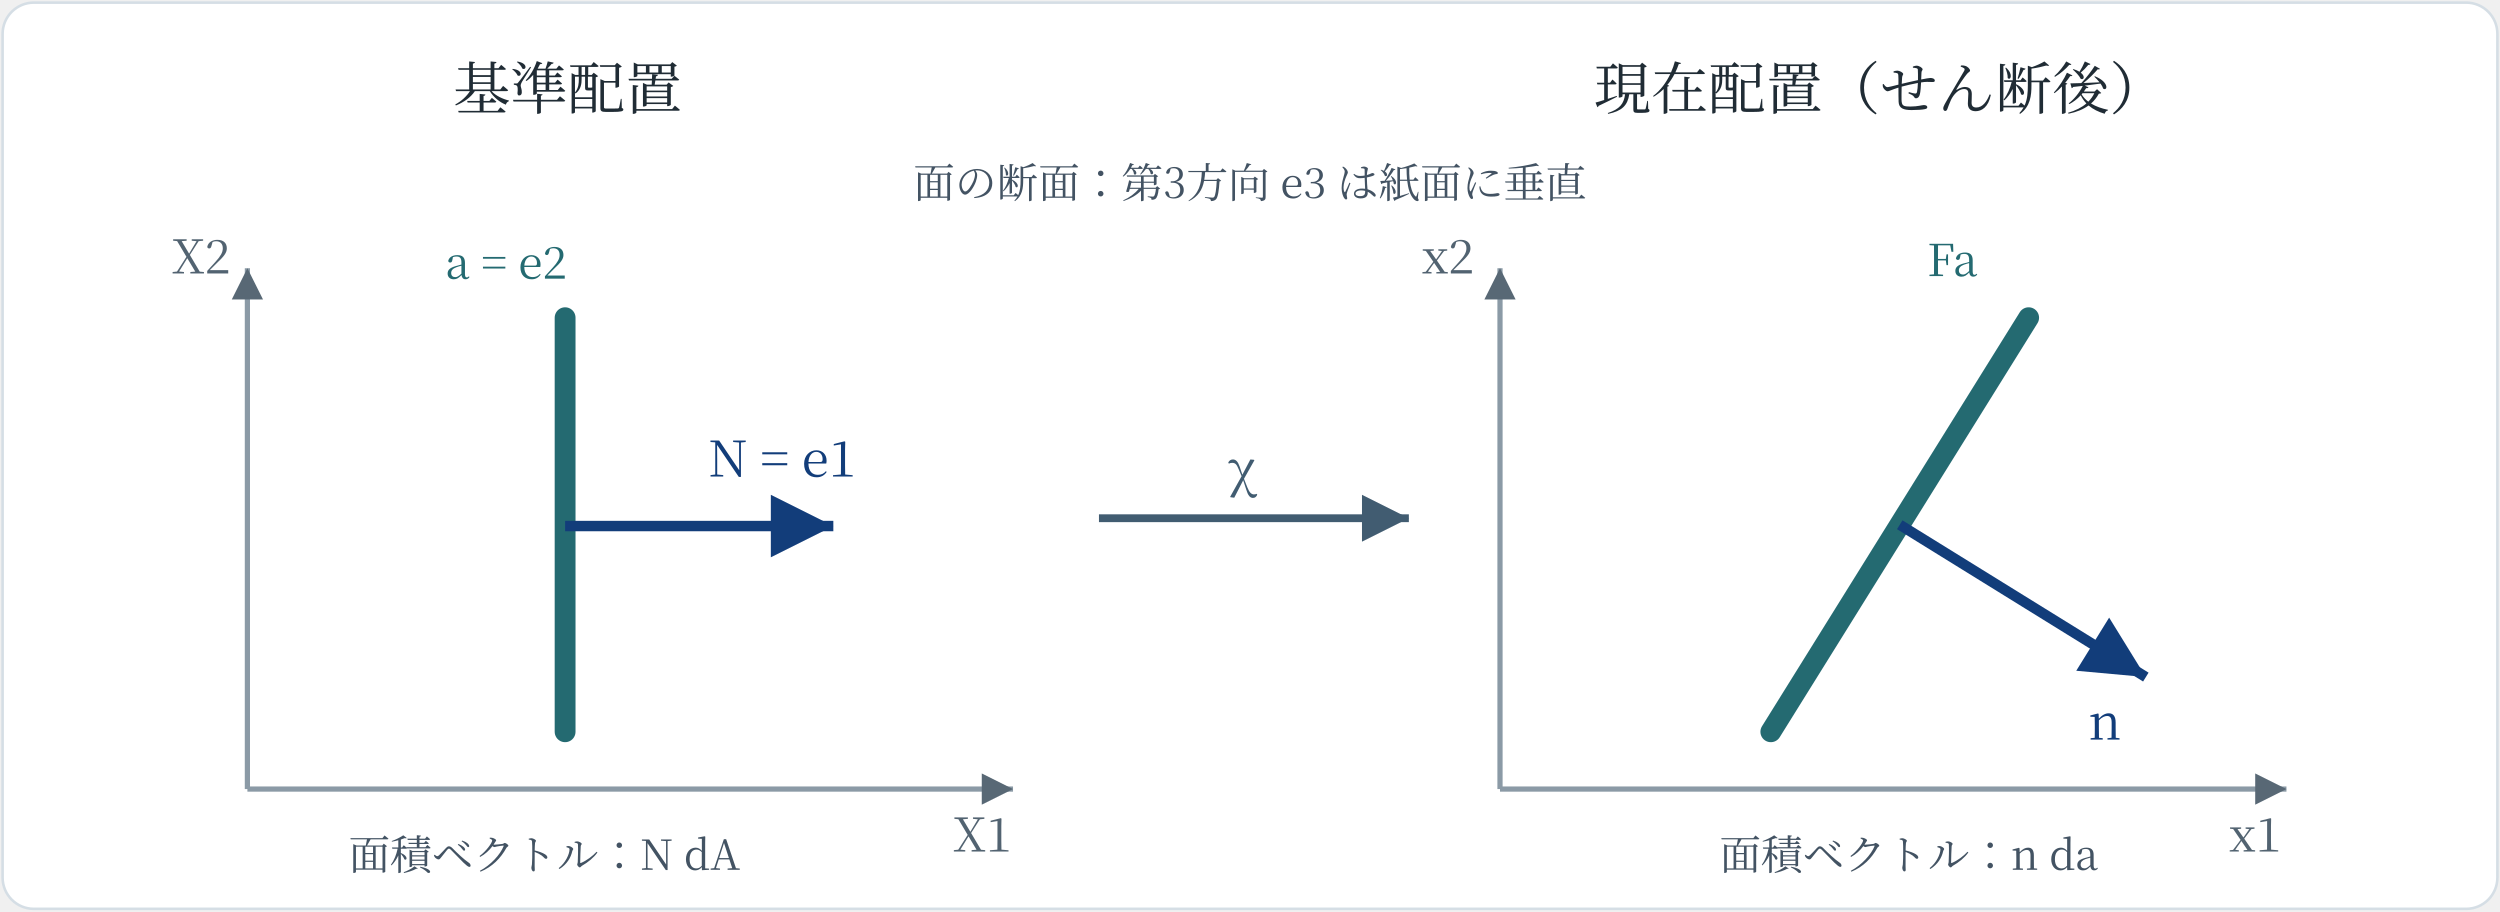
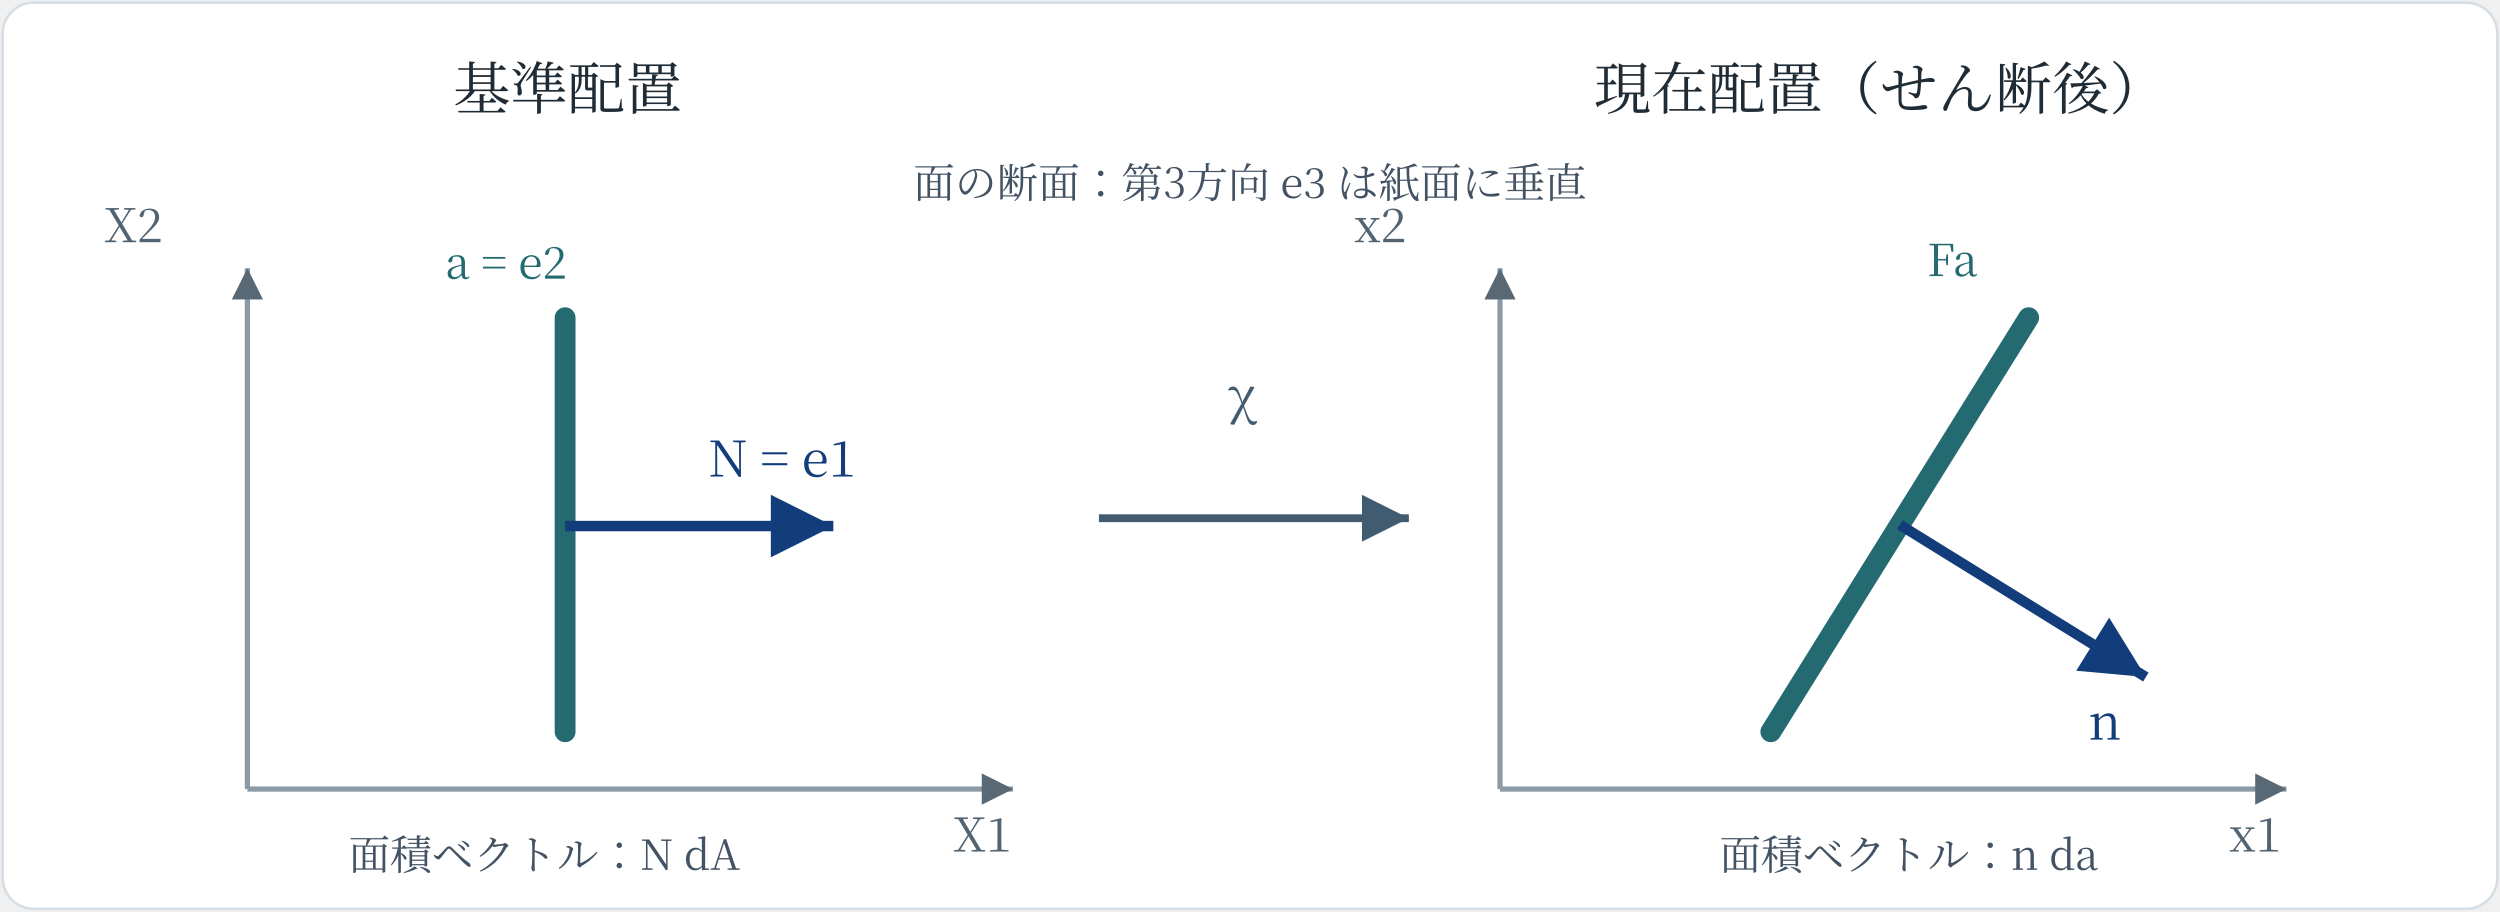
<svg xmlns="http://www.w3.org/2000/svg" width="960" height="350" viewBox="0 0 960 350" data-layout-lint="strict" role="img" aria-labelledby="title desc">
  <defs>
    <marker id="arr-axis" markerWidth="8" markerHeight="8" refX="6" refY="3" orient="auto">
      <path d="M0,0 L6,3 L0,6 Z" fill="#586875" />
    </marker>
    <marker id="arr-n" markerWidth="8" markerHeight="8" refX="6" refY="3" orient="auto">
      <path d="M0,0 L6,3 L0,6 Z" fill="#123d7a" />
    </marker>
    <marker id="arr-flow" markerWidth="8" markerHeight="8" refX="6" refY="3" orient="auto">
      <path d="M0,0 L6,3 L0,6 Z" fill="#415c71" />
    </marker>
  </defs>
  <rect x="1" y="1" width="958" height="348" rx="12" fill="#ffffff" stroke="#d5dee5" />
  <text x="218" y="42" fill="#202c35" font-size="22" text-anchor="middle" font-family="Noto Serif CJK JP, sans-serif">基準配置</text>
  <text x="722" y="42" fill="#202c35" font-size="22" text-anchor="middle" font-family="Noto Serif CJK JP, sans-serif">現在配置（せん断後）</text>
  <text x="480" y="76" font-size="16" text-anchor="middle" fill="#435363" font-family="Noto Serif CJK JP, sans-serif">面の断面：第3方向 e3 は紙面に垂直</text>
  <g fill="none" stroke="#8b9aa6" stroke-width="2" marker-end="url(#arr-axis)">
    <path d="M95 303 H389" />
    <path d="M95 303 V103" />
    <path d="M576 303 H878" />
    <path d="M576 303 V103" />
  </g>
  <g fill="#526371" font-size="18" font-family="Noto Serif CJK JP, sans-serif">
    <text x="366" y="327">X1</text>
-     <text x="66" y="105">X2</text>
+     <text x="40" y="93">X2</text>
    <text x="856" y="327">x1</text>
-     <text x="546" y="105">x2</text>
+     <text x="520" y="93">x2</text>
  </g>
  <path d="M217 281 L217 122" stroke="#246a71" stroke-width="8" stroke-linecap="round" />
  <path d="M680 281 L779 122" stroke="#246a71" stroke-width="8" stroke-linecap="round" />
  <g stroke="#123d7a" stroke-width="4" fill="none" marker-end="url(#arr-n)">
    <path d="M217 202 H320" />
    <path d="M729.5 201.5 L824 260" />
  </g>
  <g fill="#123d7a" font-size="19" font-family="Noto Serif CJK JP, sans-serif">
    <text x="272" y="183">N = e1</text>
    <text x="802" y="284">n</text>
  </g>
  <g fill="#246a71" font-size="17" font-family="Noto Serif CJK JP, sans-serif">
    <text x="171" y="107">a = e2</text>
    <text x="740" y="106">Fa</text>
  </g>
  <path d="M422 199 H541" fill="none" stroke="#415c71" stroke-width="3" marker-end="url(#arr-flow)" />
-   <text x="477" y="187" font-size="20" text-anchor="middle" fill="#415c71" font-family="Noto Serif CJK JP, sans-serif">χ</text>
+   <text x="477" y="159" font-size="20" text-anchor="middle" fill="#415c71" font-family="Noto Serif CJK JP, sans-serif">χ</text>
  <g fill="#435363" font-size="16" font-family="Noto Serif CJK JP, sans-serif">
    <text x="209" y="334" text-anchor="middle">面積ベクトル：N dA</text>
    <text x="733" y="334" text-anchor="middle">面積ベクトル：n da</text>
  </g>
</svg>
